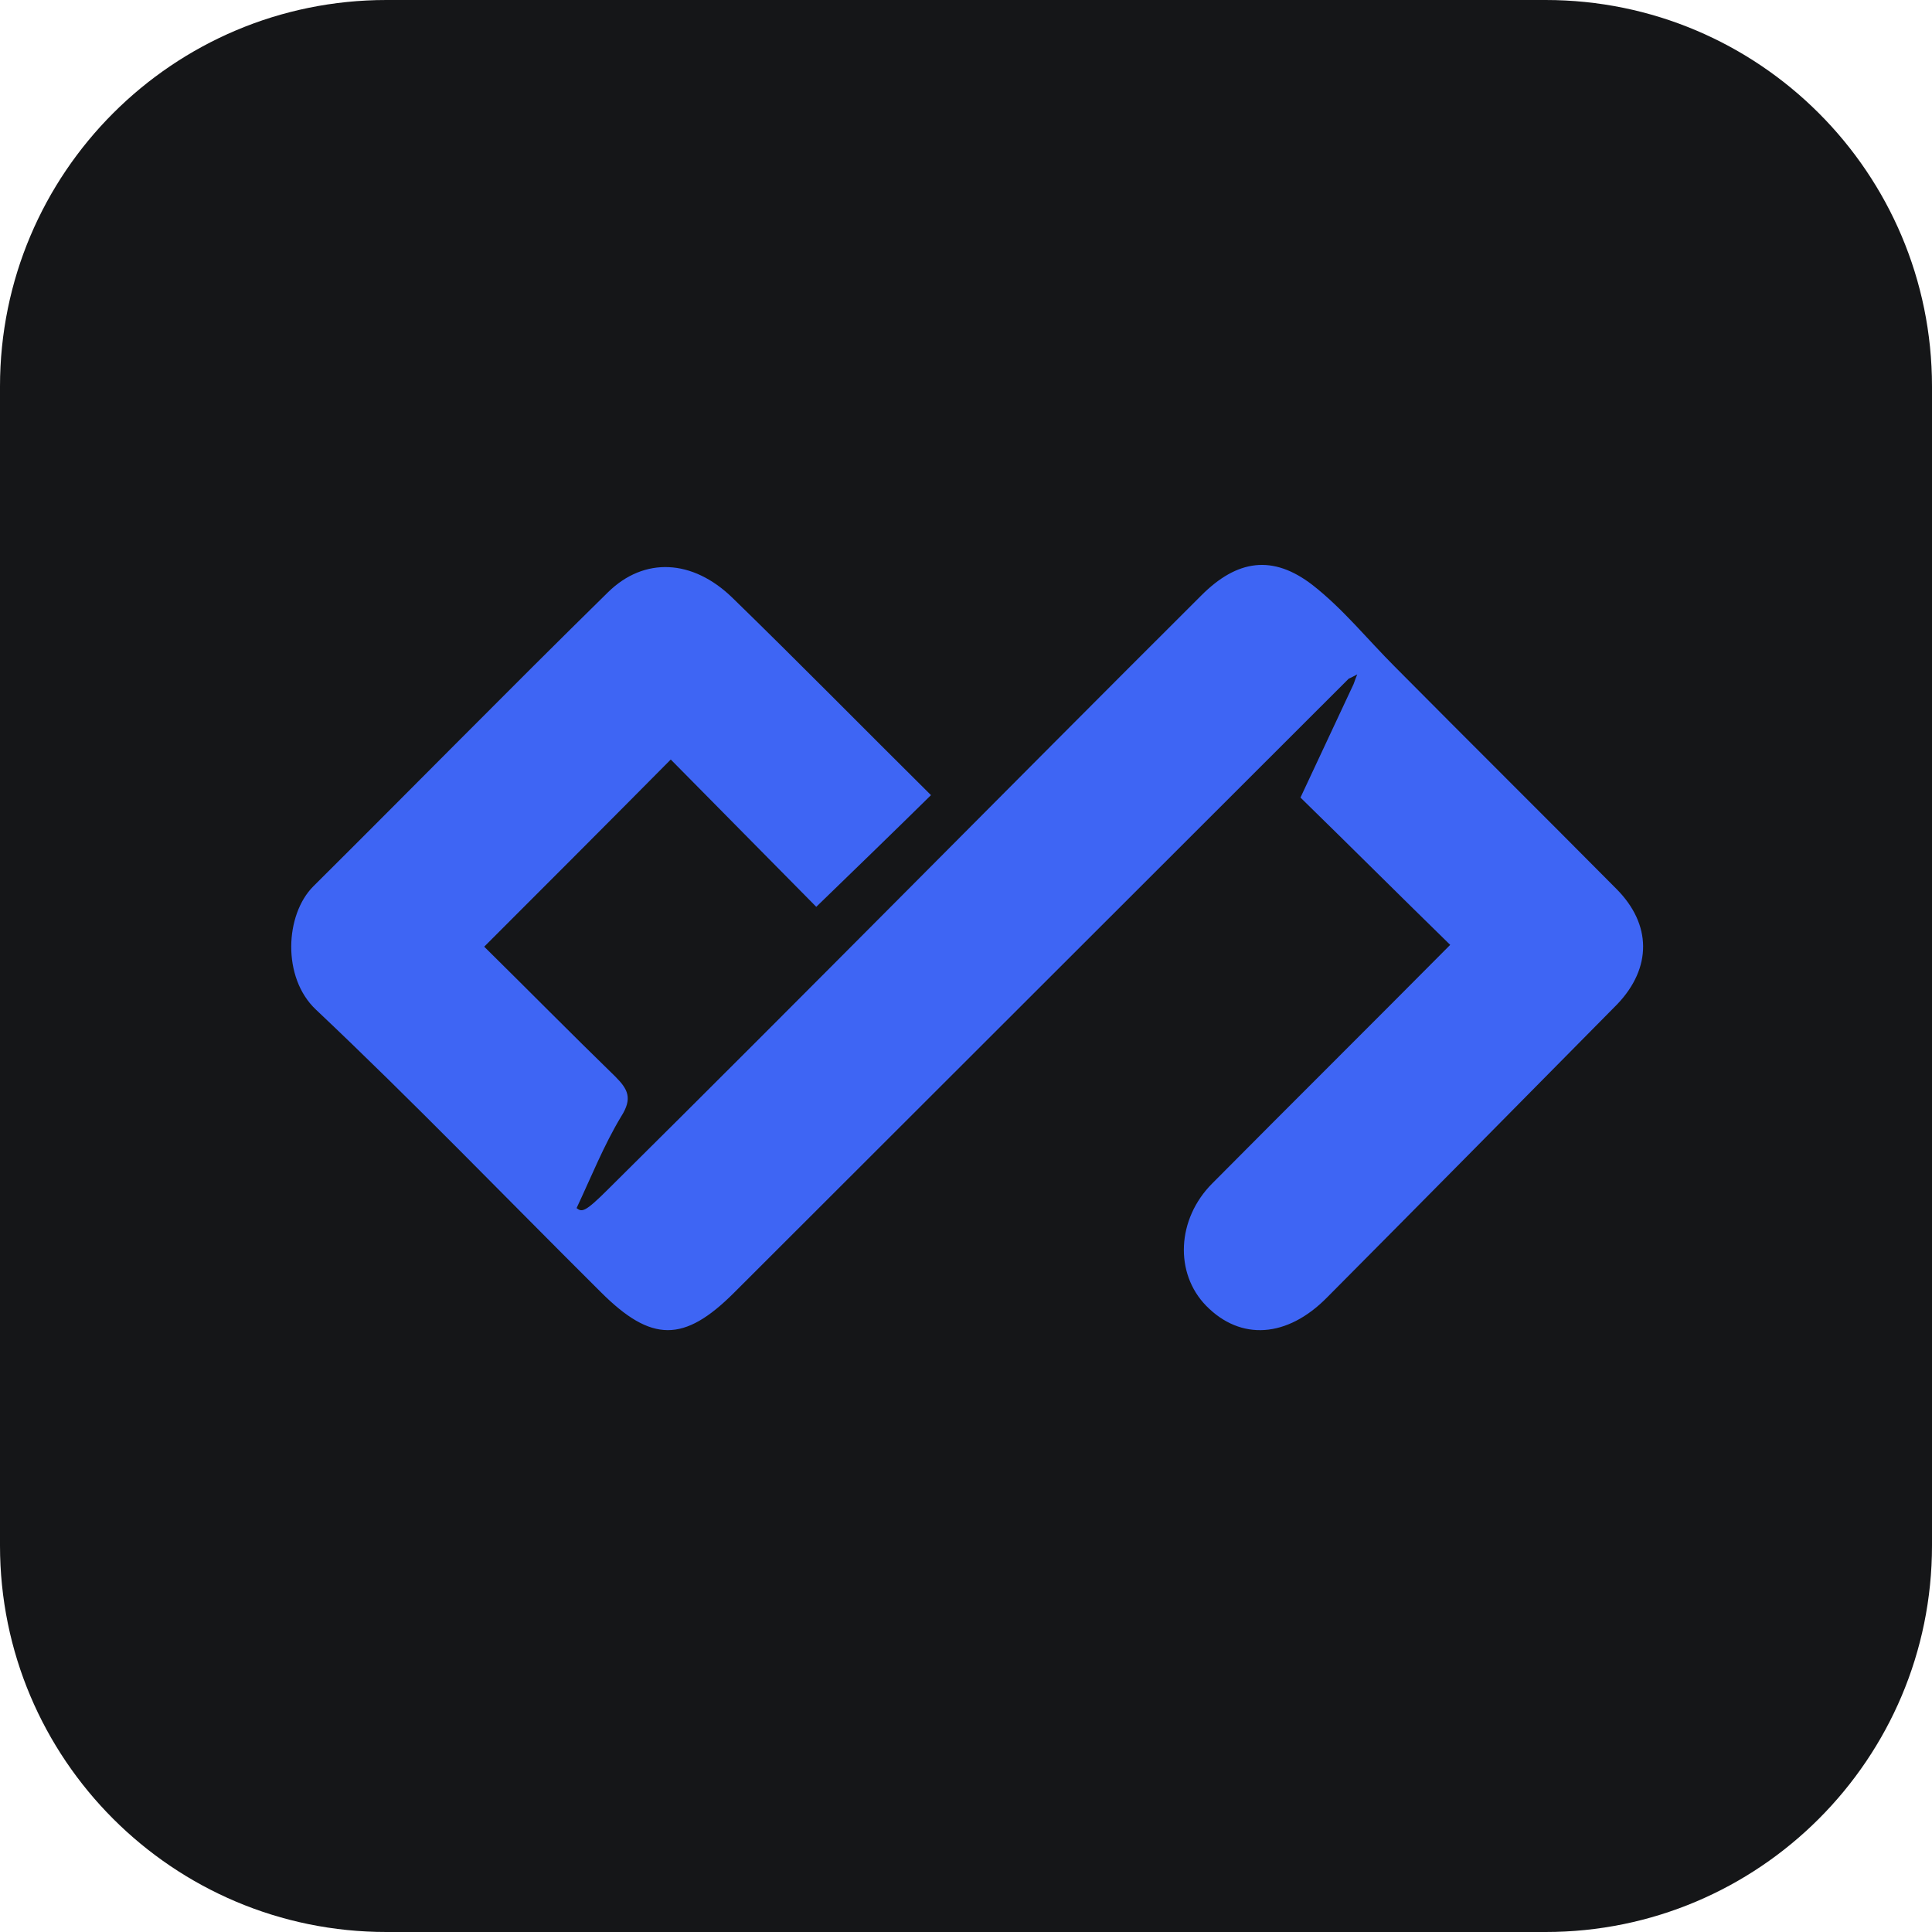
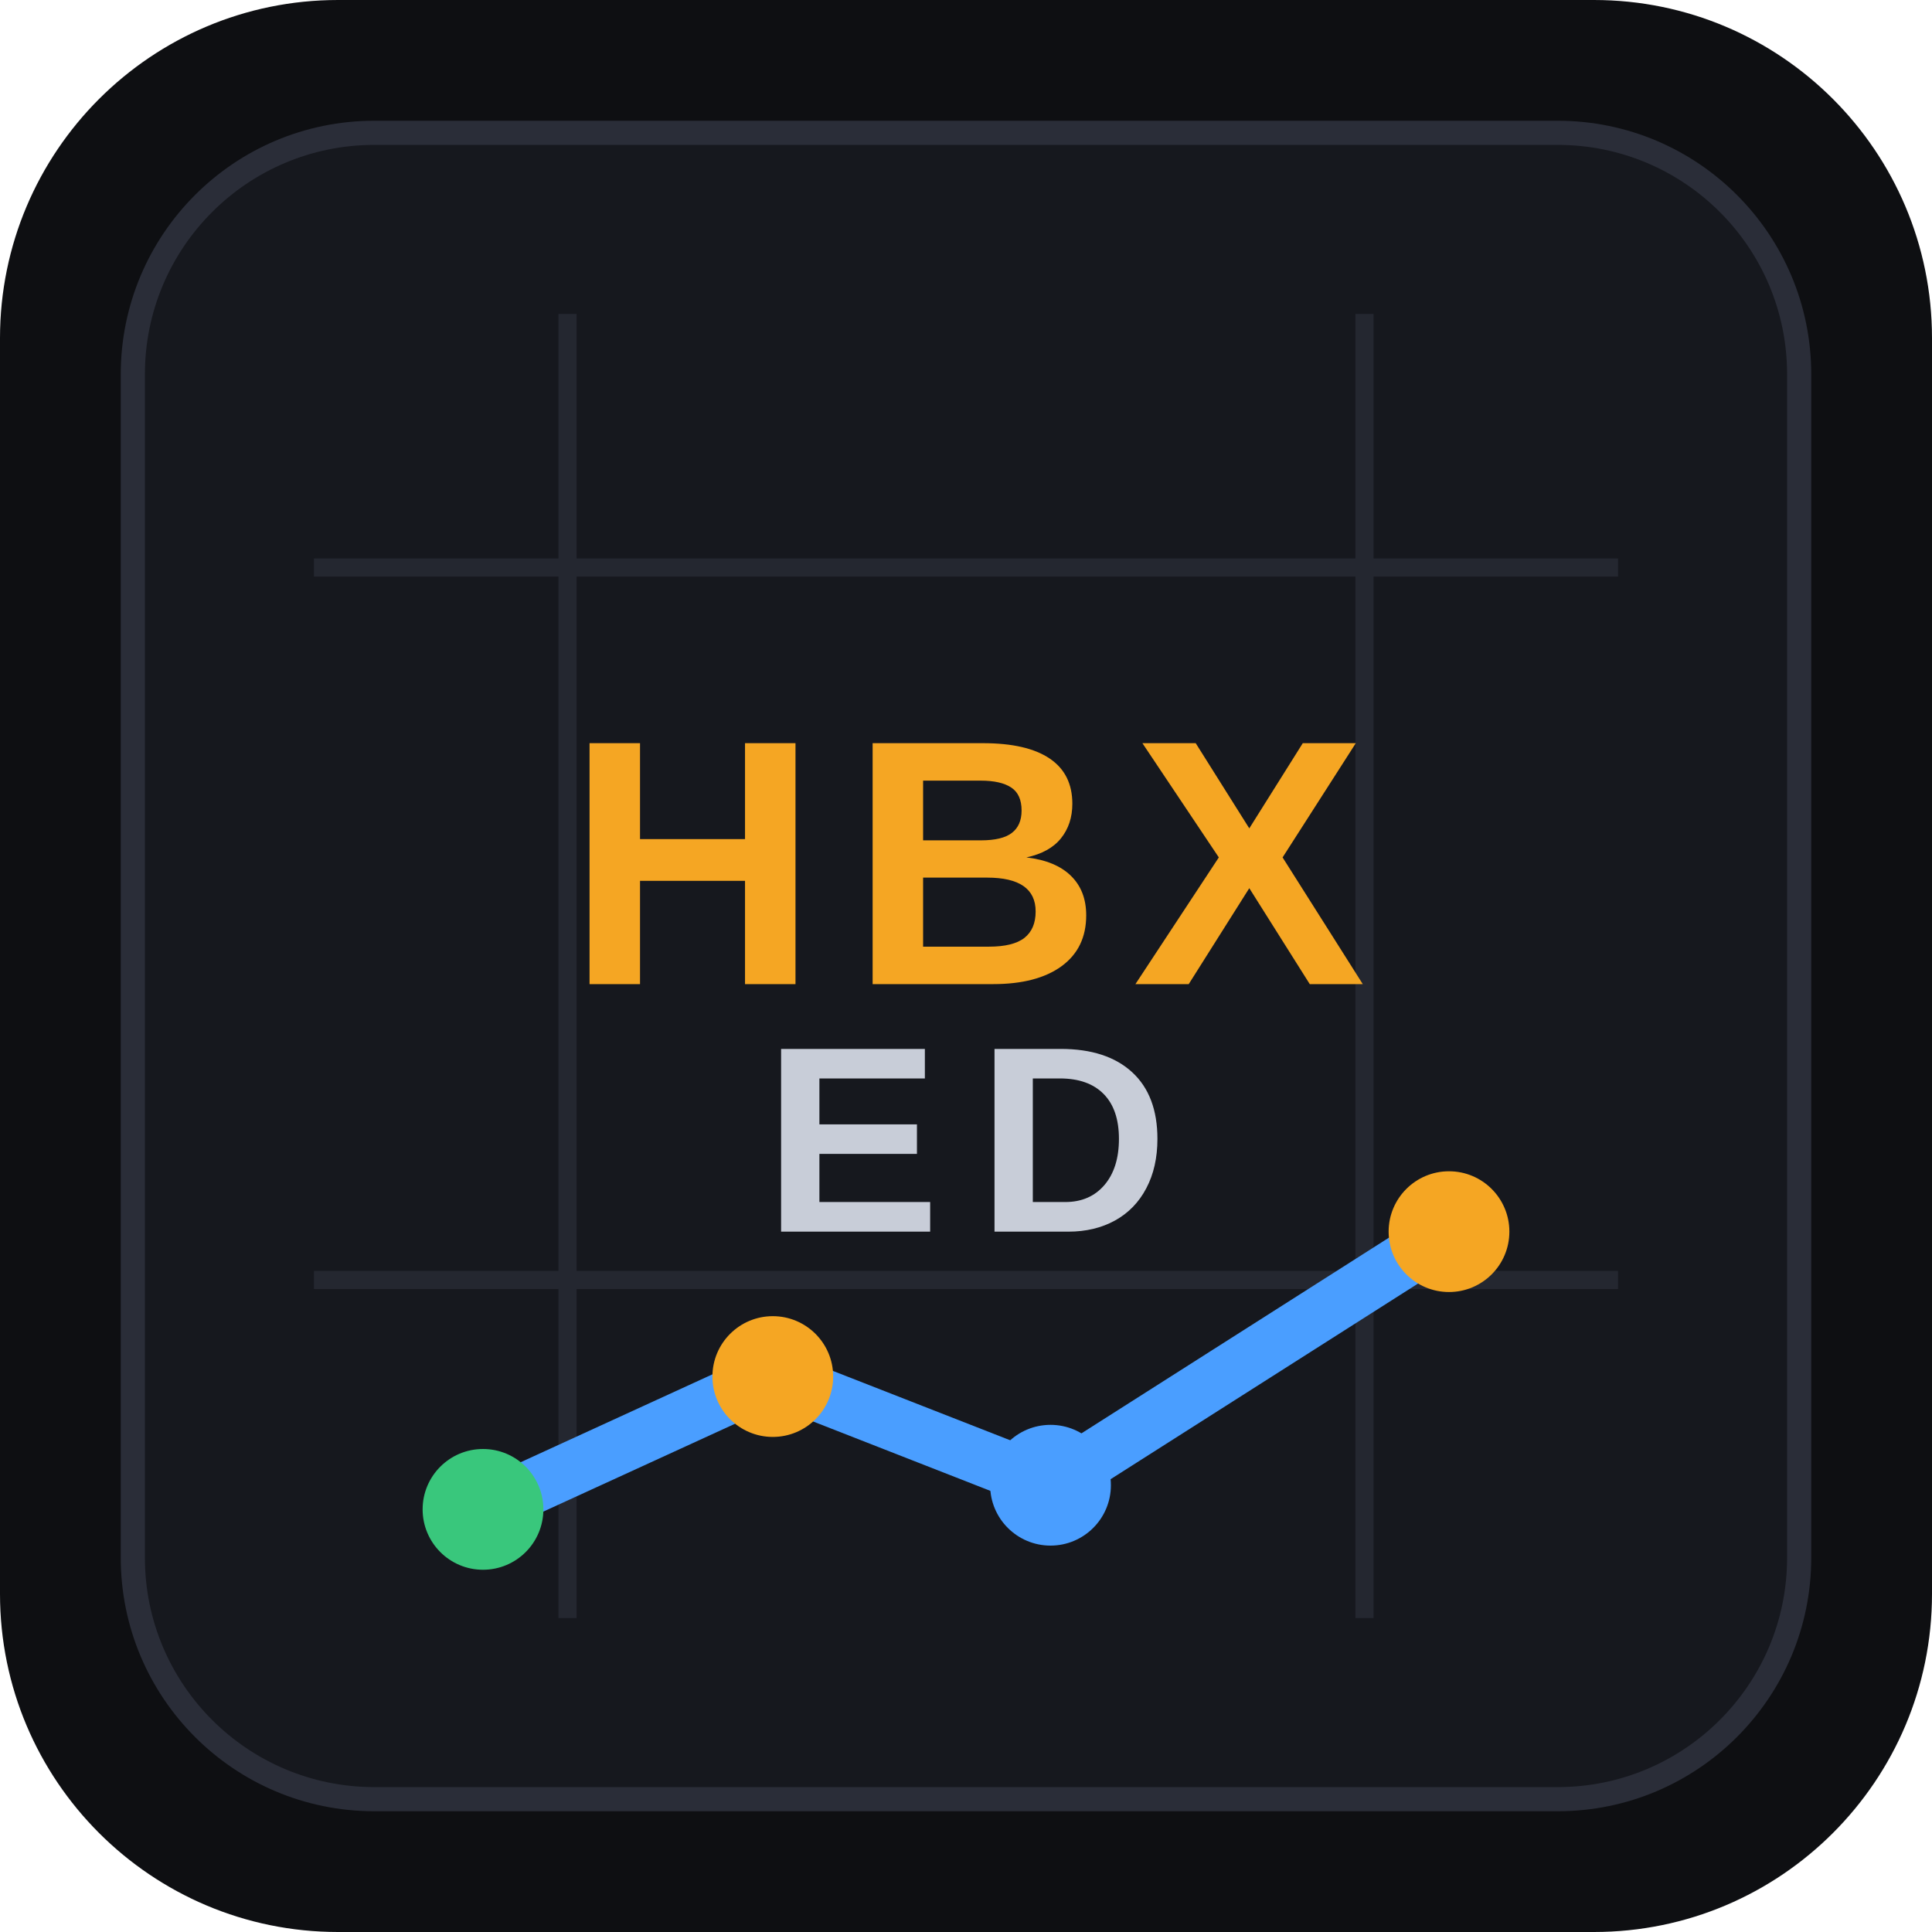
- <svg xmlns="http://www.w3.org/2000/svg" viewBox="0 0 320 320">
-   <rect width="320" height="320" rx="64" fill="#151618" />
-   <path fill="#3E65F4" d="M267.7 147.2c-12.2-12.3-24.5-24.5-36.7-36.8-4.5-4.5-8.6-9.6-13.6-13.5-6.6-5.1-12.5-4.2-18.4 1.7-32.8 32.7-65.3 65.7-98.2 98.3-3.9 3.9-4.4 3.9-5.3 3.2 2.4-5.1 4.5-10.4 7.4-15.2 1.9-3 1.1-4.5-1-6.6-7.3-7.1-14.5-14.4-21.7-21.5 10.4-10.4 20.4-20.4 30.9-31 8.1 8.2 16.3 16.5 24.1 24.4 6.3-6.1 12.6-12.2 19-18.5-11.2-11.1-21.9-22-32.9-32.7-6.6-6.4-14.6-6.8-20.6-.9-16.4 16.1-32.5 32.5-48.8 48.7-4.7 4.7-5.2 15.1.4 20.4 16.1 15.2 31.5 31.2 47.2 46.8 8.4 8.4 13.8 8.4 22.1.1 33.9-33.9 67.9-67.8 101.8-101.7.5-.2 1-.5 1.4-.7-.2.5-.4 1-.6 1.6-2.9 6.2-5.8 12.4-8.8 18.8 8.4 8.2 16.5 16.3 24.8 24.4-13.3 13.4-26.4 26.4-39.4 39.5-5.9 5.9-6.3 14.9-1 20.3 5.7 5.8 13.4 5.3 20-1.4 16.1-16.2 32.1-32.4 48.1-48.6 5.7-6 5.7-13.2-.2-19.1z" />
+ <svg xmlns="http://www.w3.org/2000/svg" viewBox="0 0 320 320" role="img" aria-label="HBX-ED">
+   <rect width="320" height="320" rx="56" fill="#0e0f12" />
+   <rect x="22" y="22" width="276" height="276" rx="40" fill="#16181e" stroke="#2a2d38" stroke-width="4" />
+   <path d="M52 212h216M52 94h216M94 52v216M226 52v216" stroke="#2a2d38" stroke-width="3" opacity=".72" />
+   <text x="160" y="163" text-anchor="middle" font-family="Chakra Petch, Segoe UI, Arial, sans-serif" font-size="58" font-weight="700" letter-spacing="5" fill="#f5a623">HBX</text>
+   <text x="160" y="204" text-anchor="middle" font-family="Chakra Petch, Segoe UI, Arial, sans-serif" font-size="44" font-weight="700" letter-spacing="6" fill="#c8cdd8">ED</text>
+   <path d="M80 250 128 228l46 18 66-42" fill="none" stroke="#4a9eff" stroke-width="9" stroke-linecap="round" stroke-linejoin="round" />
+   <circle cx="80" cy="250" r="10" fill="#39c77c" />
+   <circle cx="128" cy="228" r="10" fill="#f5a623" />
+   <circle cx="174" cy="246" r="10" fill="#4a9eff" />
+   <circle cx="240" cy="204" r="10" fill="#f5a623" />
</svg>
